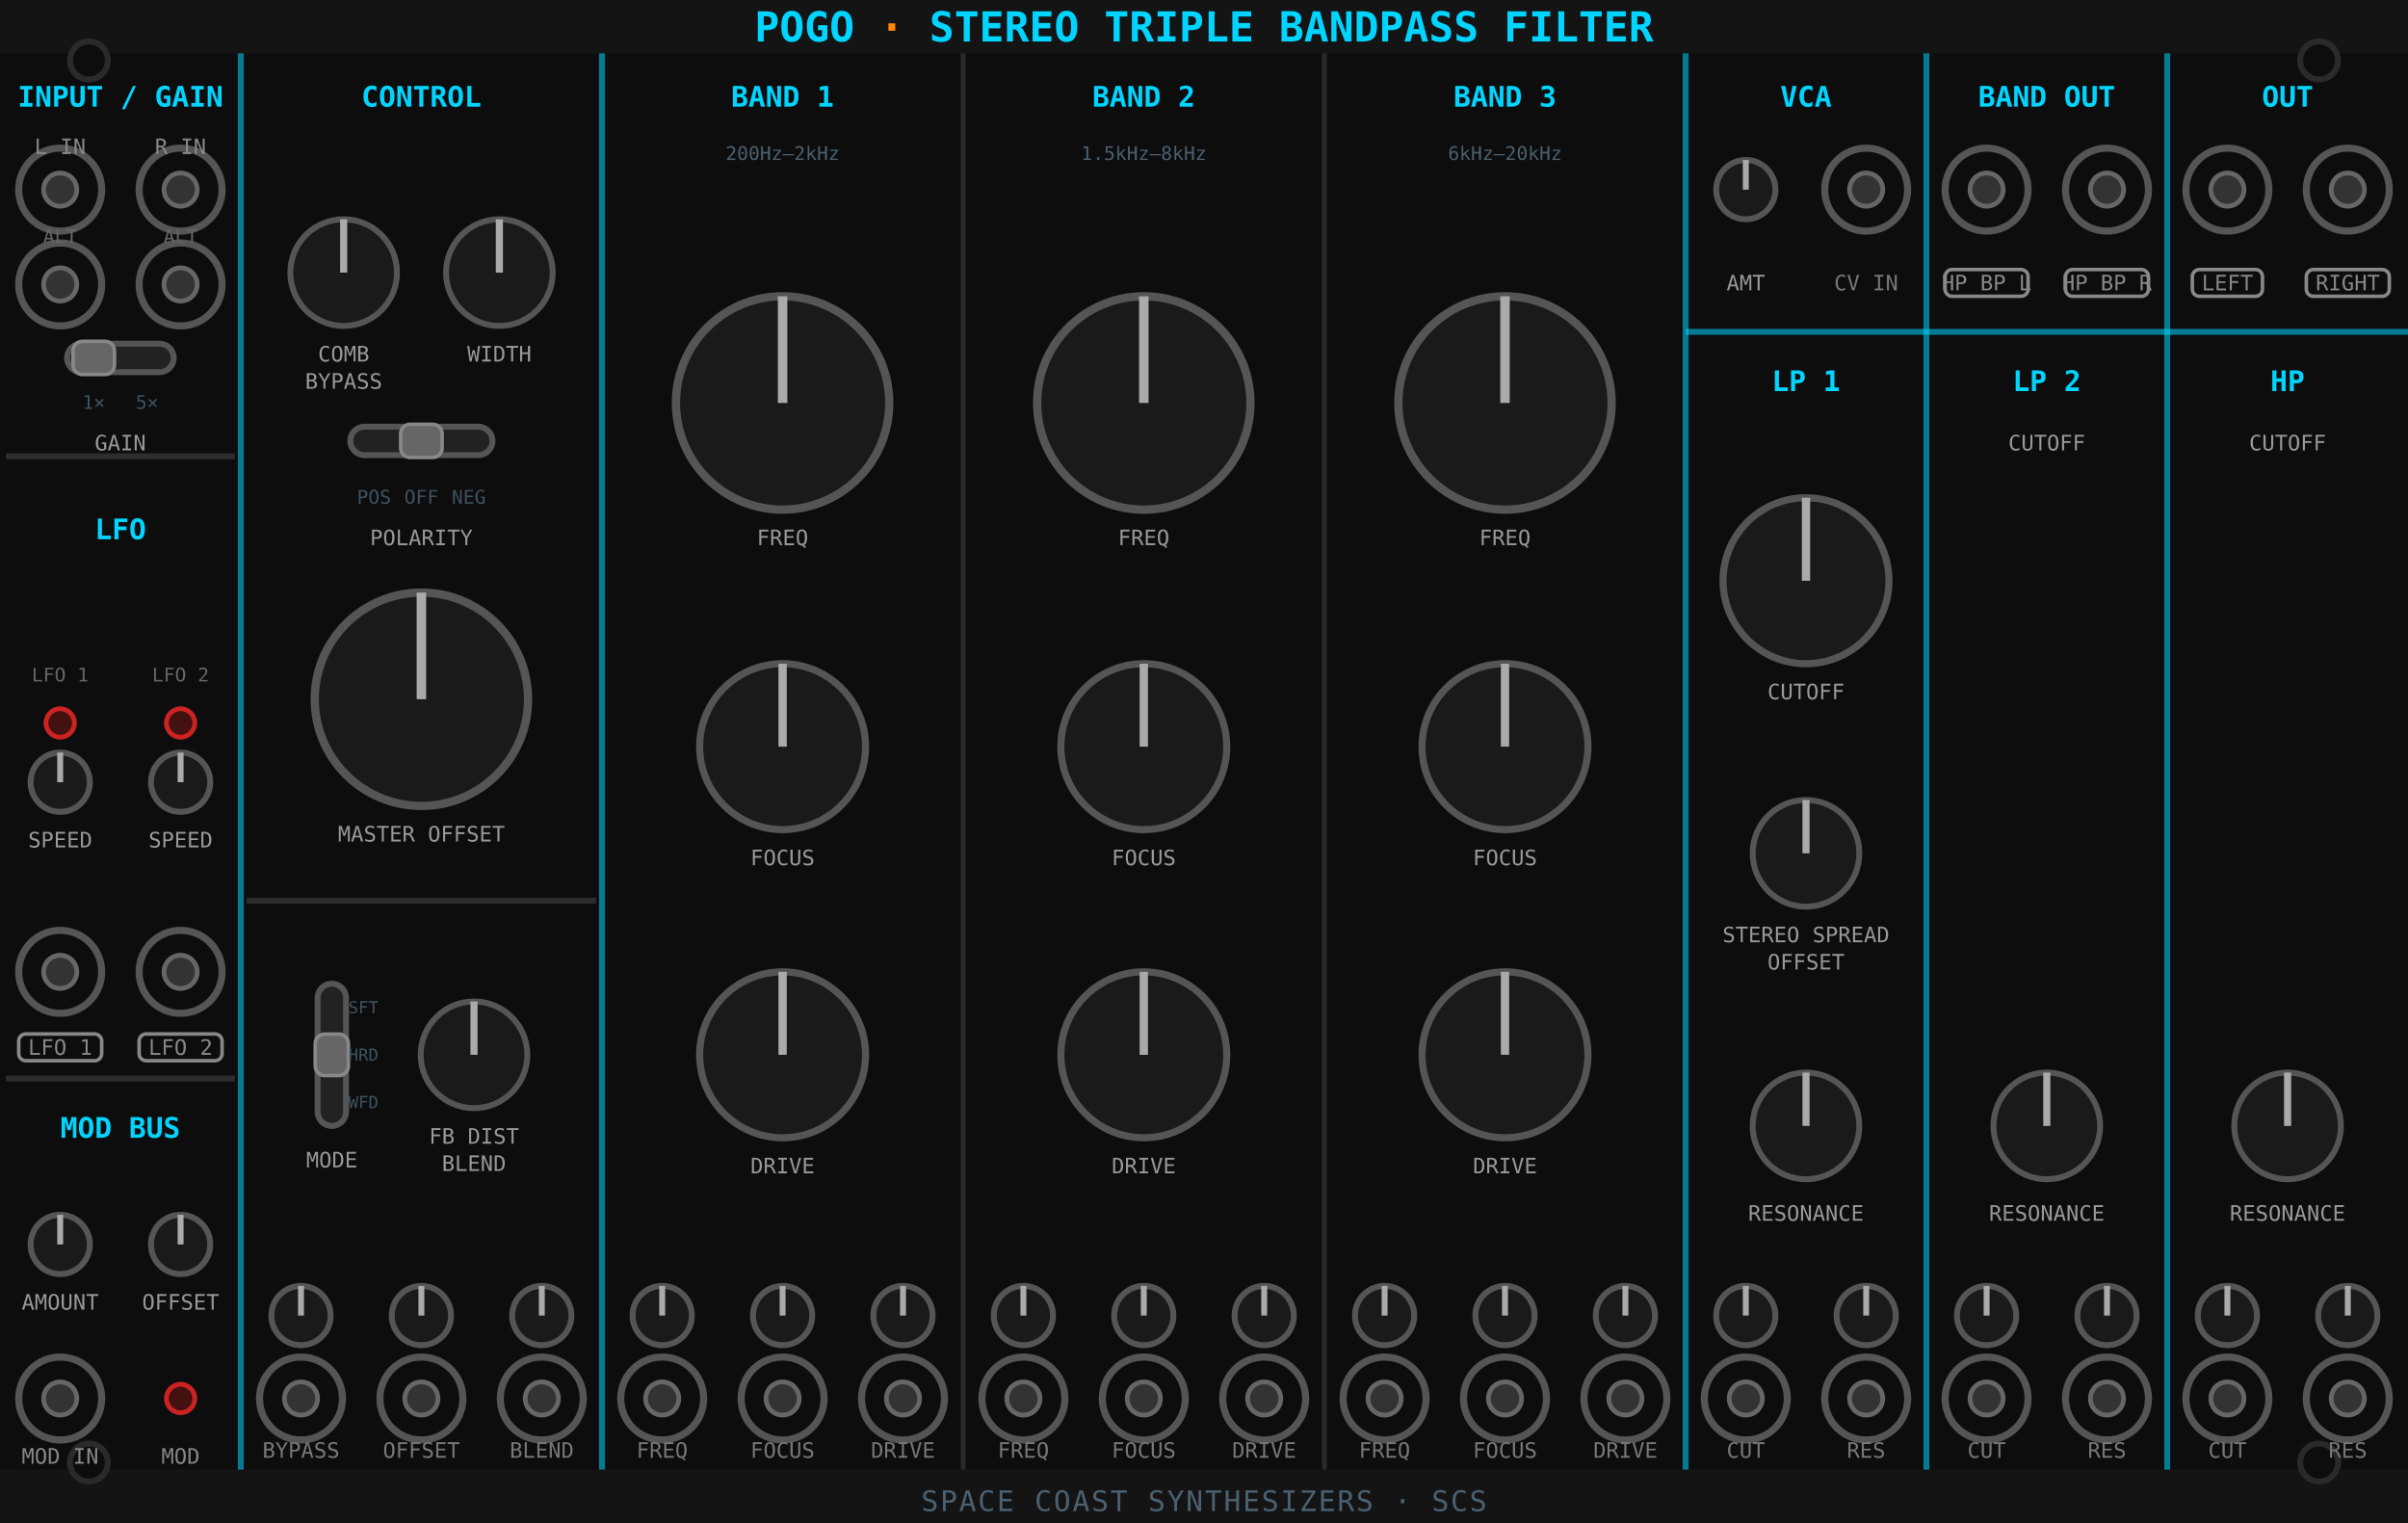
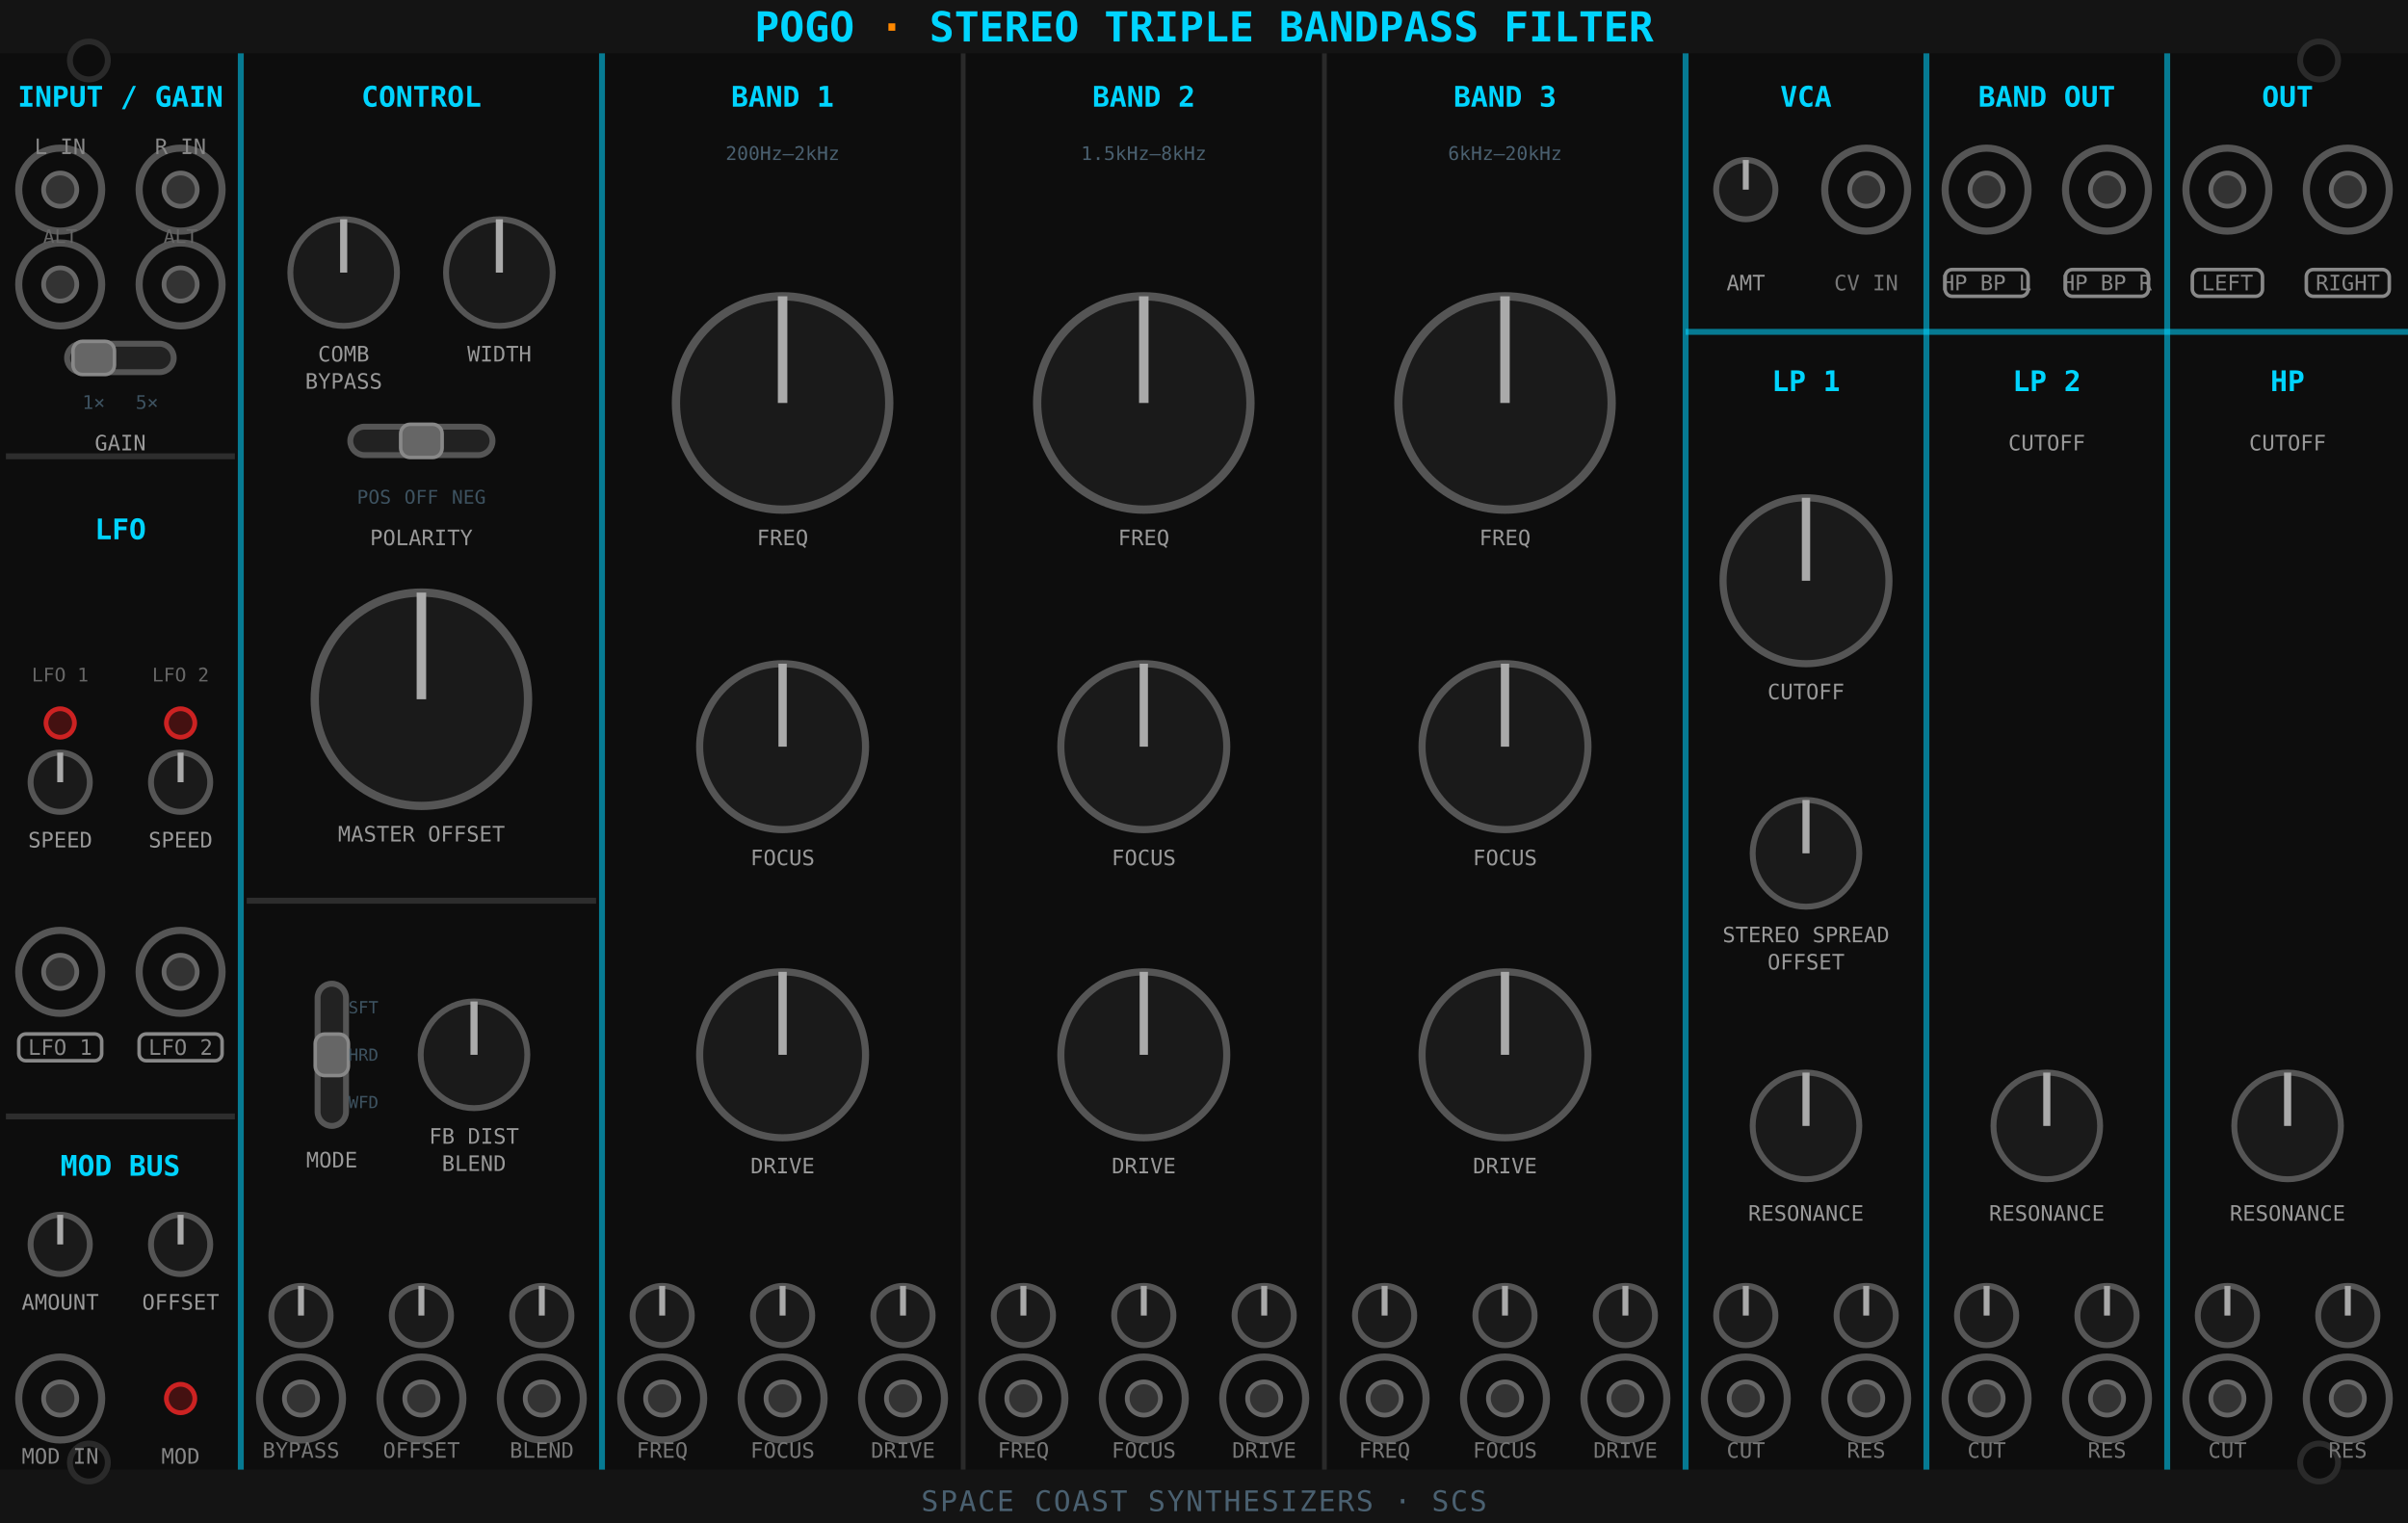
<svg xmlns="http://www.w3.org/2000/svg" width="203.20mm" height="128.5mm" viewBox="0 0 203.20 128.5">
  <rect x="0" y="0" width="203.20" height="128.5" fill="#0d0d0d" />
  <rect x="0" y="0" width="203.20" height="4.5" fill="#141414" />
  <rect x="0" y="124.0" width="203.20" height="4.5" fill="#141414" />
  <circle cx="7.5" cy="5.1" r="1.6" fill="#0d0d0d" stroke="#2a2a2a" stroke-width="0.5" />
  <circle cx="195.70" cy="5.1" r="1.6" fill="#0d0d0d" stroke="#2a2a2a" stroke-width="0.5" />
  <circle cx="7.5" cy="123.4" r="1.6" fill="#0d0d0d" stroke="#2a2a2a" stroke-width="0.5" />
  <circle cx="195.70" cy="123.4" r="1.6" fill="#0d0d0d" stroke="#2a2a2a" stroke-width="0.5" />
  <text x="101.60" y="3.5" fill="#00d4ff" font-family="monospace" font-size="3.5" font-weight="bold" text-anchor="middle">POGO  <tspan fill="#ff8800">·</tspan>  STEREO TRIPLE BANDPASS FILTER</text>
  <text x="101.60" y="127.5" fill="#4a6070" font-family="monospace" font-size="2.4" text-anchor="middle" letter-spacing="0.15">SPACE COAST SYNTHESIZERS  ·  SCS</text>
  <line x1="20.32" y1="4.5" x2="20.32" y2="124.0" stroke="#00d4ff" stroke-width="0.5" opacity="0.55" />
  <line x1="50.80" y1="4.5" x2="50.80" y2="124.0" stroke="#00d4ff" stroke-width="0.5" opacity="0.55" />
  <line x1="142.24" y1="4.5" x2="142.24" y2="124.0" stroke="#00d4ff" stroke-width="0.5" opacity="0.55" />
  <line x1="162.56" y1="4.5" x2="162.56" y2="124.0" stroke="#00d4ff" stroke-width="0.5" opacity="0.55" />
  <line x1="182.88" y1="4.5" x2="182.88" y2="124.0" stroke="#00d4ff" stroke-width="0.5" opacity="0.55" />
  <line x1="81.28" y1="4.5" x2="81.28" y2="124.0" stroke="#2a2a2a" stroke-width="0.4" />
  <line x1="111.76" y1="4.5" x2="111.76" y2="124.0" stroke="#2a2a2a" stroke-width="0.4" />
  <line x1="0.5" y1="38.5" x2="19.82" y2="38.5" stroke="#2d2d2d" stroke-width="0.5" />
-   <line x1="0.5" y1="91.0" x2="19.82" y2="91.0" stroke="#2d2d2d" stroke-width="0.5" />
+   <line x1="0.5" y1="94.2" x2="19.82" y2="94.2" stroke="#2d2d2d" stroke-width="0.5" />
  <line x1="20.82" y1="76" x2="50.30" y2="76" stroke="#2d2d2d" stroke-width="0.5" />
  <line x1="142.24" y1="28" x2="203.20" y2="28" stroke="#00d4ff" stroke-width="0.5" opacity="0.55" />
  <text x="10.16" y="9.0" fill="#00d4ff" font-family="monospace" font-size="2.4" text-anchor="middle" font-weight="bold">INPUT / GAIN</text>
  <text x="10.16" y="45.5" fill="#00d4ff" font-family="monospace" font-size="2.4" text-anchor="middle" font-weight="bold">LFO</text>
-   <text x="10.16" y="96.0" fill="#00d4ff" font-family="monospace" font-size="2.4" text-anchor="middle" font-weight="bold">MOD BUS</text>
+   <text x="10.16" y="99.2" fill="#00d4ff" font-family="monospace" font-size="2.4" text-anchor="middle" font-weight="bold">MOD BUS</text>
  <text x="35.56" y="9.0" fill="#00d4ff" font-family="monospace" font-size="2.4" text-anchor="middle" font-weight="bold">CONTROL</text>
  <text x="66.04" y="9.0" fill="#00d4ff" font-family="monospace" font-size="2.4" text-anchor="middle" font-weight="bold">BAND 1</text>
  <text x="66.04" y="13.5" fill="#4a6070" font-family="monospace" font-size="1.6" text-anchor="middle">200Hz–2kHz</text>
  <text x="96.52" y="9.0" fill="#00d4ff" font-family="monospace" font-size="2.4" text-anchor="middle" font-weight="bold">BAND 2</text>
  <text x="96.52" y="13.5" fill="#4a6070" font-family="monospace" font-size="1.6" text-anchor="middle">1.5kHz–8kHz</text>
  <text x="127.00" y="9.0" fill="#00d4ff" font-family="monospace" font-size="2.4" text-anchor="middle" font-weight="bold">BAND 3</text>
  <text x="127.00" y="13.5" fill="#4a6070" font-family="monospace" font-size="1.6" text-anchor="middle">6kHz–20kHz</text>
  <text x="152.40" y="9.0" fill="#00d4ff" font-family="monospace" font-size="2.4" text-anchor="middle" font-weight="bold">VCA</text>
  <text x="152.40" y="33" fill="#00d4ff" font-family="monospace" font-size="2.4" text-anchor="middle" font-weight="bold">LP 1</text>
  <text x="172.72" y="9.0" fill="#00d4ff" font-family="monospace" font-size="2.4" text-anchor="middle" font-weight="bold">BAND OUT</text>
  <text x="193.04" y="9.0" fill="#00d4ff" font-family="monospace" font-size="2.4" text-anchor="middle" font-weight="bold">OUT</text>
  <text x="172.72" y="33" fill="#00d4ff" font-family="monospace" font-size="2.4" text-anchor="middle" font-weight="bold">LP 2</text>
  <text x="193.04" y="33" fill="#00d4ff" font-family="monospace" font-size="2.4" text-anchor="middle" font-weight="bold">HP</text>
  <circle cx="5.08" cy="16" r="3.5" fill="none" stroke="#555" stroke-width="0.6" />
  <circle cx="5.08" cy="16" r="1.4" fill="#333" stroke="#666" stroke-width="0.4" />
  <text x="5.08" y="13.0" fill="#888" font-family="monospace" font-size="1.8" text-anchor="middle">L IN</text>
  <circle cx="15.24" cy="16" r="3.5" fill="none" stroke="#555" stroke-width="0.6" />
  <circle cx="15.24" cy="16" r="1.4" fill="#333" stroke="#666" stroke-width="0.4" />
  <text x="15.24" y="13.0" fill="#888" font-family="monospace" font-size="1.8" text-anchor="middle">R IN</text>
  <circle cx="5.08" cy="24" r="3.5" fill="none" stroke="#555" stroke-width="0.6" />
  <circle cx="5.08" cy="24" r="1.4" fill="#333" stroke="#666" stroke-width="0.4" />
  <text x="5.08" y="20.5" fill="#666" font-family="monospace" font-size="1.6" text-anchor="middle">ALT</text>
  <circle cx="15.24" cy="24" r="3.5" fill="none" stroke="#555" stroke-width="0.6" />
  <circle cx="15.24" cy="24" r="1.4" fill="#333" stroke="#666" stroke-width="0.4" />
  <text x="15.24" y="20.5" fill="#666" font-family="monospace" font-size="1.6" text-anchor="middle">ALT</text>
  <rect x="5.66" y="29.0" width="9" height="2.4" rx="1.2" fill="#222" stroke="#555" stroke-width="0.5" />
  <rect x="6.16" y="28.8" width="3.5" height="2.8" rx="0.8" fill="#666" stroke="#888" stroke-width="0.3" />
  <text x="7.91" y="34.5" fill="#3d5260" font-family="monospace" font-size="1.6" text-anchor="middle">1×</text>
  <text x="12.41" y="34.5" fill="#3d5260" font-family="monospace" font-size="1.6" text-anchor="middle">5×</text>
  <text x="10.16" y="38.0" fill="#999" font-family="monospace" font-size="1.8" text-anchor="middle">GAIN</text>
  <circle cx="5.08" cy="61" r="1.2" fill="#441111" stroke="#cc2222" stroke-width="0.4" />
  <text x="5.08" y="57.5" fill="#666" font-family="monospace" font-size="1.6" text-anchor="middle">LFO 1</text>
  <circle cx="15.24" cy="61" r="1.2" fill="#441111" stroke="#cc2222" stroke-width="0.4" />
  <text x="15.24" y="57.5" fill="#666" font-family="monospace" font-size="1.6" text-anchor="middle">LFO 2</text>
  <circle cx="5.08" cy="66" r="2.5" fill="#1a1a1a" stroke="#555" stroke-width="0.5" />
  <line x1="5.08" y1="66" x2="5.08" y2="63.5" stroke="#aaa" stroke-width="0.5" />
  <text x="5.08" y="71.5" fill="#999" font-family="monospace" font-size="1.8" text-anchor="middle">SPEED</text>
  <circle cx="15.24" cy="66" r="2.5" fill="#1a1a1a" stroke="#555" stroke-width="0.5" />
  <line x1="15.24" y1="66" x2="15.24" y2="63.5" stroke="#aaa" stroke-width="0.5" />
  <text x="15.24" y="71.5" fill="#999" font-family="monospace" font-size="1.8" text-anchor="middle">SPEED</text>
  <circle cx="5.08" cy="82" r="3.5" fill="none" stroke="#555" stroke-width="0.6" />
  <circle cx="5.08" cy="82" r="1.4" fill="#333" stroke="#666" stroke-width="0.4" />
  <rect x="1.58" y="87.24" width="7.0" height="2.26" rx="0.6" fill="none" stroke="#888" stroke-width="0.3" />
  <text x="5.08" y="89.0" fill="#888" font-family="monospace" font-size="1.8" text-anchor="middle">LFO 1</text>
  <circle cx="15.24" cy="82" r="3.5" fill="none" stroke="#555" stroke-width="0.6" />
  <circle cx="15.24" cy="82" r="1.4" fill="#333" stroke="#666" stroke-width="0.4" />
  <rect x="11.74" y="87.24" width="7.0" height="2.26" rx="0.6" fill="none" stroke="#888" stroke-width="0.3" />
  <text x="15.24" y="89.0" fill="#888" font-family="monospace" font-size="1.8" text-anchor="middle">LFO 2</text>
  <circle cx="5.08" cy="105" r="2.5" fill="#1a1a1a" stroke="#555" stroke-width="0.5" />
  <line x1="5.08" y1="105" x2="5.08" y2="102.5" stroke="#aaa" stroke-width="0.5" />
  <text x="5.08" y="110.5" fill="#999" font-family="monospace" font-size="1.8" text-anchor="middle">AMOUNT</text>
  <circle cx="15.24" cy="105" r="2.5" fill="#1a1a1a" stroke="#555" stroke-width="0.5" />
  <line x1="15.24" y1="105" x2="15.24" y2="102.5" stroke="#aaa" stroke-width="0.5" />
  <text x="15.24" y="110.5" fill="#999" font-family="monospace" font-size="1.8" text-anchor="middle">OFFSET</text>
  <circle cx="5.08" cy="118" r="3.5" fill="none" stroke="#555" stroke-width="0.6" />
  <circle cx="5.08" cy="118" r="1.4" fill="#333" stroke="#666" stroke-width="0.4" />
  <text x="5.08" y="123.5" fill="#888" font-family="monospace" font-size="1.8" text-anchor="middle">MOD IN</text>
  <circle cx="15.24" cy="118" r="1.2" fill="#441111" stroke="#cc2222" stroke-width="0.4" />
  <text x="15.24" y="123.5" fill="#888" font-family="monospace" font-size="1.8" text-anchor="middle">MOD</text>
  <circle cx="29.0" cy="23" r="4.5" fill="#1a1a1a" stroke="#555" stroke-width="0.5" />
  <line x1="29.0" y1="23" x2="29.0" y2="18.5" stroke="#aaa" stroke-width="0.6" />
  <text x="29.0" y="30.5" fill="#999" font-family="monospace" font-size="1.8" text-anchor="middle">COMB</text>
  <text x="29.0" y="32.8" fill="#999" font-family="monospace" font-size="1.8" text-anchor="middle">BYPASS</text>
  <circle cx="42.14" cy="23" r="4.5" fill="#1a1a1a" stroke="#555" stroke-width="0.5" />
  <line x1="42.14" y1="23" x2="42.14" y2="18.5" stroke="#aaa" stroke-width="0.6" />
  <text x="42.14" y="30.5" fill="#999" font-family="monospace" font-size="1.8" text-anchor="middle">WIDTH</text>
  <rect x="29.56" y="36.0" width="12" height="2.4" rx="1.2" fill="#222" stroke="#555" stroke-width="0.5" />
  <rect x="33.81" y="35.8" width="3.5" height="2.8" rx="0.8" fill="#666" stroke="#888" stroke-width="0.3" />
  <text x="31.56" y="42.5" fill="#3d5260" font-family="monospace" font-size="1.6" text-anchor="middle">POS</text>
  <text x="35.56" y="42.5" fill="#3d5260" font-family="monospace" font-size="1.6" text-anchor="middle">OFF</text>
  <text x="39.56" y="42.5" fill="#3d5260" font-family="monospace" font-size="1.6" text-anchor="middle">NEG</text>
  <text x="35.56" y="46.0" fill="#999" font-family="monospace" font-size="1.8" text-anchor="middle">POLARITY</text>
  <circle cx="35.56" cy="59" r="9" fill="#1a1a1a" stroke="#555" stroke-width="0.7" />
  <line x1="35.56" y1="59" x2="35.56" y2="50" stroke="#aaa" stroke-width="0.8" />
  <text x="35.56" y="71" fill="#999" font-family="monospace" font-size="1.8" text-anchor="middle">MASTER OFFSET</text>
  <rect x="26.8" y="83" width="2.4" height="12" rx="1.2" fill="#222" stroke="#555" stroke-width="0.5" />
  <rect x="26.6" y="87.25" width="2.8" height="3.5" rx="0.8" fill="#666" stroke="#888" stroke-width="0.3" />
  <text x="29.4" y="85.5" fill="#3d5260" font-family="monospace" font-size="1.4" text-anchor="start">SFT</text>
  <text x="29.4" y="89.5" fill="#3d5260" font-family="monospace" font-size="1.4" text-anchor="start">HRD</text>
  <text x="29.4" y="93.5" fill="#3d5260" font-family="monospace" font-size="1.4" text-anchor="start">WFD</text>
  <text x="28" y="98.5" fill="#999" font-family="monospace" font-size="1.8" text-anchor="middle">MODE</text>
  <circle cx="40" cy="89" r="4.5" fill="#1a1a1a" stroke="#555" stroke-width="0.5" />
  <line x1="40" y1="89" x2="40" y2="84.5" stroke="#aaa" stroke-width="0.6" />
  <text x="40" y="96.5" fill="#999" font-family="monospace" font-size="1.8" text-anchor="middle">FB DIST</text>
  <text x="40" y="98.8" fill="#999" font-family="monospace" font-size="1.8" text-anchor="middle">BLEND</text>
  <circle cx="25.40" cy="111" r="2.5" fill="#1a1a1a" stroke="#555" stroke-width="0.5" />
  <line x1="25.40" y1="111" x2="25.40" y2="108.5" stroke="#aaa" stroke-width="0.5" />
  <circle cx="35.56" cy="111" r="2.5" fill="#1a1a1a" stroke="#555" stroke-width="0.5" />
  <line x1="35.56" y1="111" x2="35.56" y2="108.5" stroke="#aaa" stroke-width="0.5" />
  <circle cx="45.72" cy="111" r="2.5" fill="#1a1a1a" stroke="#555" stroke-width="0.5" />
  <line x1="45.72" y1="111" x2="45.72" y2="108.5" stroke="#aaa" stroke-width="0.5" />
  <circle cx="25.40" cy="118" r="3.5" fill="none" stroke="#555" stroke-width="0.6" />
  <circle cx="25.40" cy="118" r="1.4" fill="#333" stroke="#666" stroke-width="0.4" />
  <text x="25.40" y="123" fill="#777" font-family="monospace" font-size="1.8" text-anchor="middle">BYPASS</text>
  <circle cx="35.56" cy="118" r="3.5" fill="none" stroke="#555" stroke-width="0.6" />
  <circle cx="35.56" cy="118" r="1.4" fill="#333" stroke="#666" stroke-width="0.4" />
  <text x="35.56" y="123" fill="#777" font-family="monospace" font-size="1.8" text-anchor="middle">OFFSET</text>
  <circle cx="45.72" cy="118" r="3.5" fill="none" stroke="#555" stroke-width="0.6" />
  <circle cx="45.72" cy="118" r="1.4" fill="#333" stroke="#666" stroke-width="0.4" />
  <text x="45.72" y="123" fill="#777" font-family="monospace" font-size="1.8" text-anchor="middle">BLEND</text>
  <circle cx="66.04" cy="34" r="9" fill="#1a1a1a" stroke="#555" stroke-width="0.7" />
  <line x1="66.04" y1="34" x2="66.04" y2="25" stroke="#aaa" stroke-width="0.8" />
  <text x="66.04" y="46" fill="#999" font-family="monospace" font-size="1.8" text-anchor="middle">FREQ</text>
  <circle cx="66.04" cy="63" r="7" fill="#1a1a1a" stroke="#555" stroke-width="0.6" />
  <line x1="66.04" y1="63" x2="66.04" y2="56" stroke="#aaa" stroke-width="0.7" />
  <text x="66.04" y="73" fill="#999" font-family="monospace" font-size="1.8" text-anchor="middle">FOCUS</text>
  <circle cx="66.04" cy="89" r="7" fill="#1a1a1a" stroke="#555" stroke-width="0.6" />
  <line x1="66.04" y1="89" x2="66.04" y2="82" stroke="#aaa" stroke-width="0.7" />
  <text x="66.04" y="99" fill="#999" font-family="monospace" font-size="1.8" text-anchor="middle">DRIVE</text>
  <circle cx="55.88" cy="111" r="2.5" fill="#1a1a1a" stroke="#555" stroke-width="0.5" />
  <line x1="55.88" y1="111" x2="55.88" y2="108.5" stroke="#aaa" stroke-width="0.5" />
  <circle cx="66.04" cy="111" r="2.5" fill="#1a1a1a" stroke="#555" stroke-width="0.5" />
  <line x1="66.04" y1="111" x2="66.04" y2="108.5" stroke="#aaa" stroke-width="0.5" />
  <circle cx="76.20" cy="111" r="2.5" fill="#1a1a1a" stroke="#555" stroke-width="0.5" />
  <line x1="76.20" y1="111" x2="76.20" y2="108.5" stroke="#aaa" stroke-width="0.5" />
  <circle cx="55.88" cy="118" r="3.5" fill="none" stroke="#555" stroke-width="0.6" />
  <circle cx="55.88" cy="118" r="1.4" fill="#333" stroke="#666" stroke-width="0.4" />
  <text x="55.88" y="123" fill="#777" font-family="monospace" font-size="1.8" text-anchor="middle">FREQ</text>
  <circle cx="66.04" cy="118" r="3.5" fill="none" stroke="#555" stroke-width="0.6" />
  <circle cx="66.04" cy="118" r="1.4" fill="#333" stroke="#666" stroke-width="0.4" />
  <text x="66.04" y="123" fill="#777" font-family="monospace" font-size="1.8" text-anchor="middle">FOCUS</text>
  <circle cx="76.20" cy="118" r="3.5" fill="none" stroke="#555" stroke-width="0.6" />
  <circle cx="76.20" cy="118" r="1.4" fill="#333" stroke="#666" stroke-width="0.4" />
  <text x="76.20" y="123" fill="#777" font-family="monospace" font-size="1.8" text-anchor="middle">DRIVE</text>
  <circle cx="96.52" cy="34" r="9" fill="#1a1a1a" stroke="#555" stroke-width="0.7" />
  <line x1="96.52" y1="34" x2="96.52" y2="25" stroke="#aaa" stroke-width="0.8" />
  <text x="96.52" y="46" fill="#999" font-family="monospace" font-size="1.8" text-anchor="middle">FREQ</text>
  <circle cx="96.52" cy="63" r="7" fill="#1a1a1a" stroke="#555" stroke-width="0.6" />
  <line x1="96.52" y1="63" x2="96.52" y2="56" stroke="#aaa" stroke-width="0.7" />
  <text x="96.52" y="73" fill="#999" font-family="monospace" font-size="1.8" text-anchor="middle">FOCUS</text>
  <circle cx="96.52" cy="89" r="7" fill="#1a1a1a" stroke="#555" stroke-width="0.6" />
  <line x1="96.52" y1="89" x2="96.52" y2="82" stroke="#aaa" stroke-width="0.7" />
  <text x="96.52" y="99" fill="#999" font-family="monospace" font-size="1.8" text-anchor="middle">DRIVE</text>
  <circle cx="86.36" cy="111" r="2.5" fill="#1a1a1a" stroke="#555" stroke-width="0.5" />
  <line x1="86.36" y1="111" x2="86.36" y2="108.5" stroke="#aaa" stroke-width="0.5" />
  <circle cx="96.52" cy="111" r="2.5" fill="#1a1a1a" stroke="#555" stroke-width="0.5" />
  <line x1="96.52" y1="111" x2="96.52" y2="108.5" stroke="#aaa" stroke-width="0.5" />
  <circle cx="106.68" cy="111" r="2.5" fill="#1a1a1a" stroke="#555" stroke-width="0.5" />
  <line x1="106.68" y1="111" x2="106.68" y2="108.5" stroke="#aaa" stroke-width="0.5" />
  <circle cx="86.36" cy="118" r="3.5" fill="none" stroke="#555" stroke-width="0.6" />
  <circle cx="86.36" cy="118" r="1.4" fill="#333" stroke="#666" stroke-width="0.4" />
  <text x="86.36" y="123" fill="#777" font-family="monospace" font-size="1.8" text-anchor="middle">FREQ</text>
  <circle cx="96.52" cy="118" r="3.5" fill="none" stroke="#555" stroke-width="0.6" />
  <circle cx="96.52" cy="118" r="1.4" fill="#333" stroke="#666" stroke-width="0.4" />
  <text x="96.52" y="123" fill="#777" font-family="monospace" font-size="1.8" text-anchor="middle">FOCUS</text>
  <circle cx="106.68" cy="118" r="3.5" fill="none" stroke="#555" stroke-width="0.6" />
  <circle cx="106.68" cy="118" r="1.4" fill="#333" stroke="#666" stroke-width="0.4" />
  <text x="106.68" y="123" fill="#777" font-family="monospace" font-size="1.8" text-anchor="middle">DRIVE</text>
  <circle cx="127.00" cy="34" r="9" fill="#1a1a1a" stroke="#555" stroke-width="0.7" />
  <line x1="127.00" y1="34" x2="127.00" y2="25" stroke="#aaa" stroke-width="0.8" />
  <text x="127.00" y="46" fill="#999" font-family="monospace" font-size="1.8" text-anchor="middle">FREQ</text>
  <circle cx="127.00" cy="63" r="7" fill="#1a1a1a" stroke="#555" stroke-width="0.6" />
  <line x1="127.00" y1="63" x2="127.00" y2="56" stroke="#aaa" stroke-width="0.7" />
  <text x="127.00" y="73" fill="#999" font-family="monospace" font-size="1.8" text-anchor="middle">FOCUS</text>
  <circle cx="127.00" cy="89" r="7" fill="#1a1a1a" stroke="#555" stroke-width="0.6" />
  <line x1="127.00" y1="89" x2="127.00" y2="82" stroke="#aaa" stroke-width="0.7" />
  <text x="127.00" y="99" fill="#999" font-family="monospace" font-size="1.8" text-anchor="middle">DRIVE</text>
  <circle cx="116.84" cy="111" r="2.5" fill="#1a1a1a" stroke="#555" stroke-width="0.5" />
  <line x1="116.84" y1="111" x2="116.84" y2="108.5" stroke="#aaa" stroke-width="0.5" />
  <circle cx="127.00" cy="111" r="2.5" fill="#1a1a1a" stroke="#555" stroke-width="0.5" />
  <line x1="127.00" y1="111" x2="127.00" y2="108.5" stroke="#aaa" stroke-width="0.5" />
  <circle cx="137.16" cy="111" r="2.5" fill="#1a1a1a" stroke="#555" stroke-width="0.5" />
  <line x1="137.16" y1="111" x2="137.16" y2="108.5" stroke="#aaa" stroke-width="0.5" />
  <circle cx="116.84" cy="118" r="3.5" fill="none" stroke="#555" stroke-width="0.6" />
  <circle cx="116.84" cy="118" r="1.4" fill="#333" stroke="#666" stroke-width="0.4" />
  <text x="116.84" y="123" fill="#777" font-family="monospace" font-size="1.8" text-anchor="middle">FREQ</text>
  <circle cx="127.00" cy="118" r="3.5" fill="none" stroke="#555" stroke-width="0.6" />
  <circle cx="127.00" cy="118" r="1.4" fill="#333" stroke="#666" stroke-width="0.4" />
  <text x="127.00" y="123" fill="#777" font-family="monospace" font-size="1.8" text-anchor="middle">FOCUS</text>
  <circle cx="137.16" cy="118" r="3.5" fill="none" stroke="#555" stroke-width="0.6" />
  <circle cx="137.16" cy="118" r="1.4" fill="#333" stroke="#666" stroke-width="0.4" />
  <text x="137.16" y="123" fill="#777" font-family="monospace" font-size="1.8" text-anchor="middle">DRIVE</text>
  <circle cx="147.32" cy="16" r="2.5" fill="#1a1a1a" stroke="#555" stroke-width="0.5" />
  <line x1="147.32" y1="16" x2="147.32" y2="13.5" stroke="#aaa" stroke-width="0.5" />
  <text x="147.32" y="24.5" fill="#999" font-family="monospace" font-size="1.8" text-anchor="middle">AMT</text>
  <circle cx="157.48" cy="16" r="3.5" fill="none" stroke="#555" stroke-width="0.6" />
  <circle cx="157.48" cy="16" r="1.4" fill="#333" stroke="#666" stroke-width="0.4" />
  <text x="157.48" y="24.5" fill="#777" font-family="monospace" font-size="1.8" text-anchor="middle">CV IN</text>
  <circle cx="152.40" cy="49" r="7" fill="#1a1a1a" stroke="#555" stroke-width="0.6" />
  <line x1="152.40" y1="49" x2="152.40" y2="42" stroke="#aaa" stroke-width="0.7" />
  <text x="152.40" y="59" fill="#999" font-family="monospace" font-size="1.8" text-anchor="middle">CUTOFF</text>
  <circle cx="152.40" cy="72" r="4.5" fill="#1a1a1a" stroke="#555" stroke-width="0.5" />
  <line x1="152.40" y1="72" x2="152.40" y2="67.5" stroke="#aaa" stroke-width="0.6" />
  <text x="152.40" y="79.5" fill="#999" font-family="monospace" font-size="1.8" text-anchor="middle">STEREO SPREAD</text>
  <text x="152.40" y="81.8" fill="#999" font-family="monospace" font-size="1.8" text-anchor="middle">OFFSET</text>
  <circle cx="152.40" cy="95" r="4.5" fill="#1a1a1a" stroke="#555" stroke-width="0.5" />
  <line x1="152.40" y1="95" x2="152.40" y2="90.5" stroke="#aaa" stroke-width="0.6" />
  <text x="152.40" y="103" fill="#999" font-family="monospace" font-size="1.8" text-anchor="middle">RESONANCE</text>
  <circle cx="147.32" cy="111" r="2.5" fill="#1a1a1a" stroke="#555" stroke-width="0.5" />
  <line x1="147.32" y1="111" x2="147.32" y2="108.5" stroke="#aaa" stroke-width="0.5" />
  <circle cx="157.48" cy="111" r="2.5" fill="#1a1a1a" stroke="#555" stroke-width="0.5" />
  <line x1="157.48" y1="111" x2="157.48" y2="108.5" stroke="#aaa" stroke-width="0.5" />
  <circle cx="147.32" cy="118" r="3.5" fill="none" stroke="#555" stroke-width="0.6" />
  <circle cx="147.32" cy="118" r="1.4" fill="#333" stroke="#666" stroke-width="0.4" />
  <text x="147.32" y="123" fill="#777" font-family="monospace" font-size="1.8" text-anchor="middle">CUT</text>
  <circle cx="157.48" cy="118" r="3.5" fill="none" stroke="#555" stroke-width="0.6" />
  <circle cx="157.48" cy="118" r="1.4" fill="#333" stroke="#666" stroke-width="0.4" />
  <text x="157.48" y="123" fill="#777" font-family="monospace" font-size="1.8" text-anchor="middle">RES</text>
  <circle cx="167.64" cy="16" r="3.5" fill="none" stroke="#555" stroke-width="0.6" />
  <circle cx="167.64" cy="16" r="1.4" fill="#333" stroke="#666" stroke-width="0.4" />
  <rect x="164.14" y="22.74" width="7.0" height="2.26" rx="0.6" fill="none" stroke="#888" stroke-width="0.3" />
  <text x="167.64" y="24.5" fill="#888" font-family="monospace" font-size="1.8" text-anchor="middle">HP BP L</text>
  <circle cx="177.80" cy="16" r="3.5" fill="none" stroke="#555" stroke-width="0.6" />
  <circle cx="177.80" cy="16" r="1.4" fill="#333" stroke="#666" stroke-width="0.4" />
  <rect x="174.30" y="22.74" width="7.0" height="2.26" rx="0.6" fill="none" stroke="#888" stroke-width="0.3" />
  <text x="177.80" y="24.5" fill="#888" font-family="monospace" font-size="1.8" text-anchor="middle">HP BP R</text>
  <text x="172.72" y="38" fill="#999" font-family="monospace" font-size="1.8" text-anchor="middle">CUTOFF</text>
  <circle cx="172.72" cy="95" r="4.5" fill="#1a1a1a" stroke="#555" stroke-width="0.5" />
  <line x1="172.72" y1="95" x2="172.72" y2="90.5" stroke="#aaa" stroke-width="0.6" />
  <text x="172.72" y="103" fill="#999" font-family="monospace" font-size="1.8" text-anchor="middle">RESONANCE</text>
  <circle cx="167.64" cy="111" r="2.5" fill="#1a1a1a" stroke="#555" stroke-width="0.5" />
  <line x1="167.64" y1="111" x2="167.64" y2="108.5" stroke="#aaa" stroke-width="0.5" />
  <circle cx="177.80" cy="111" r="2.5" fill="#1a1a1a" stroke="#555" stroke-width="0.5" />
  <line x1="177.80" y1="111" x2="177.80" y2="108.5" stroke="#aaa" stroke-width="0.5" />
  <circle cx="167.64" cy="118" r="3.5" fill="none" stroke="#555" stroke-width="0.6" />
  <circle cx="167.64" cy="118" r="1.4" fill="#333" stroke="#666" stroke-width="0.4" />
  <text x="167.64" y="123" fill="#777" font-family="monospace" font-size="1.8" text-anchor="middle">CUT</text>
  <circle cx="177.80" cy="118" r="3.5" fill="none" stroke="#555" stroke-width="0.6" />
  <circle cx="177.80" cy="118" r="1.4" fill="#333" stroke="#666" stroke-width="0.4" />
  <text x="177.80" y="123" fill="#777" font-family="monospace" font-size="1.8" text-anchor="middle">RES</text>
  <circle cx="187.96" cy="16" r="3.5" fill="none" stroke="#555" stroke-width="0.6" />
  <circle cx="187.96" cy="16" r="1.4" fill="#333" stroke="#666" stroke-width="0.4" />
  <rect x="185.00" y="22.74" width="5.92" height="2.26" rx="0.6" fill="none" stroke="#888" stroke-width="0.3" />
  <text x="187.96" y="24.5" fill="#888" font-family="monospace" font-size="1.8" text-anchor="middle">LEFT</text>
  <circle cx="198.12" cy="16" r="3.5" fill="none" stroke="#555" stroke-width="0.6" />
  <circle cx="198.12" cy="16" r="1.4" fill="#333" stroke="#666" stroke-width="0.4" />
  <rect x="194.62" y="22.74" width="7.0" height="2.26" rx="0.6" fill="none" stroke="#888" stroke-width="0.3" />
  <text x="198.12" y="24.5" fill="#888" font-family="monospace" font-size="1.8" text-anchor="middle">RIGHT</text>
  <text x="193.04" y="38" fill="#999" font-family="monospace" font-size="1.8" text-anchor="middle">CUTOFF</text>
  <circle cx="193.04" cy="95" r="4.5" fill="#1a1a1a" stroke="#555" stroke-width="0.5" />
  <line x1="193.04" y1="95" x2="193.04" y2="90.5" stroke="#aaa" stroke-width="0.6" />
  <text x="193.04" y="103" fill="#999" font-family="monospace" font-size="1.8" text-anchor="middle">RESONANCE</text>
  <circle cx="187.96" cy="111" r="2.5" fill="#1a1a1a" stroke="#555" stroke-width="0.5" />
  <line x1="187.96" y1="111" x2="187.96" y2="108.5" stroke="#aaa" stroke-width="0.5" />
  <circle cx="198.12" cy="111" r="2.5" fill="#1a1a1a" stroke="#555" stroke-width="0.5" />
  <line x1="198.12" y1="111" x2="198.12" y2="108.5" stroke="#aaa" stroke-width="0.5" />
  <circle cx="187.96" cy="118" r="3.5" fill="none" stroke="#555" stroke-width="0.6" />
  <circle cx="187.96" cy="118" r="1.4" fill="#333" stroke="#666" stroke-width="0.4" />
  <text x="187.96" y="123" fill="#777" font-family="monospace" font-size="1.8" text-anchor="middle">CUT</text>
  <circle cx="198.12" cy="118" r="3.5" fill="none" stroke="#555" stroke-width="0.6" />
  <circle cx="198.12" cy="118" r="1.4" fill="#333" stroke="#666" stroke-width="0.4" />
  <text x="198.12" y="123" fill="#777" font-family="monospace" font-size="1.8" text-anchor="middle">RES</text>
</svg>
